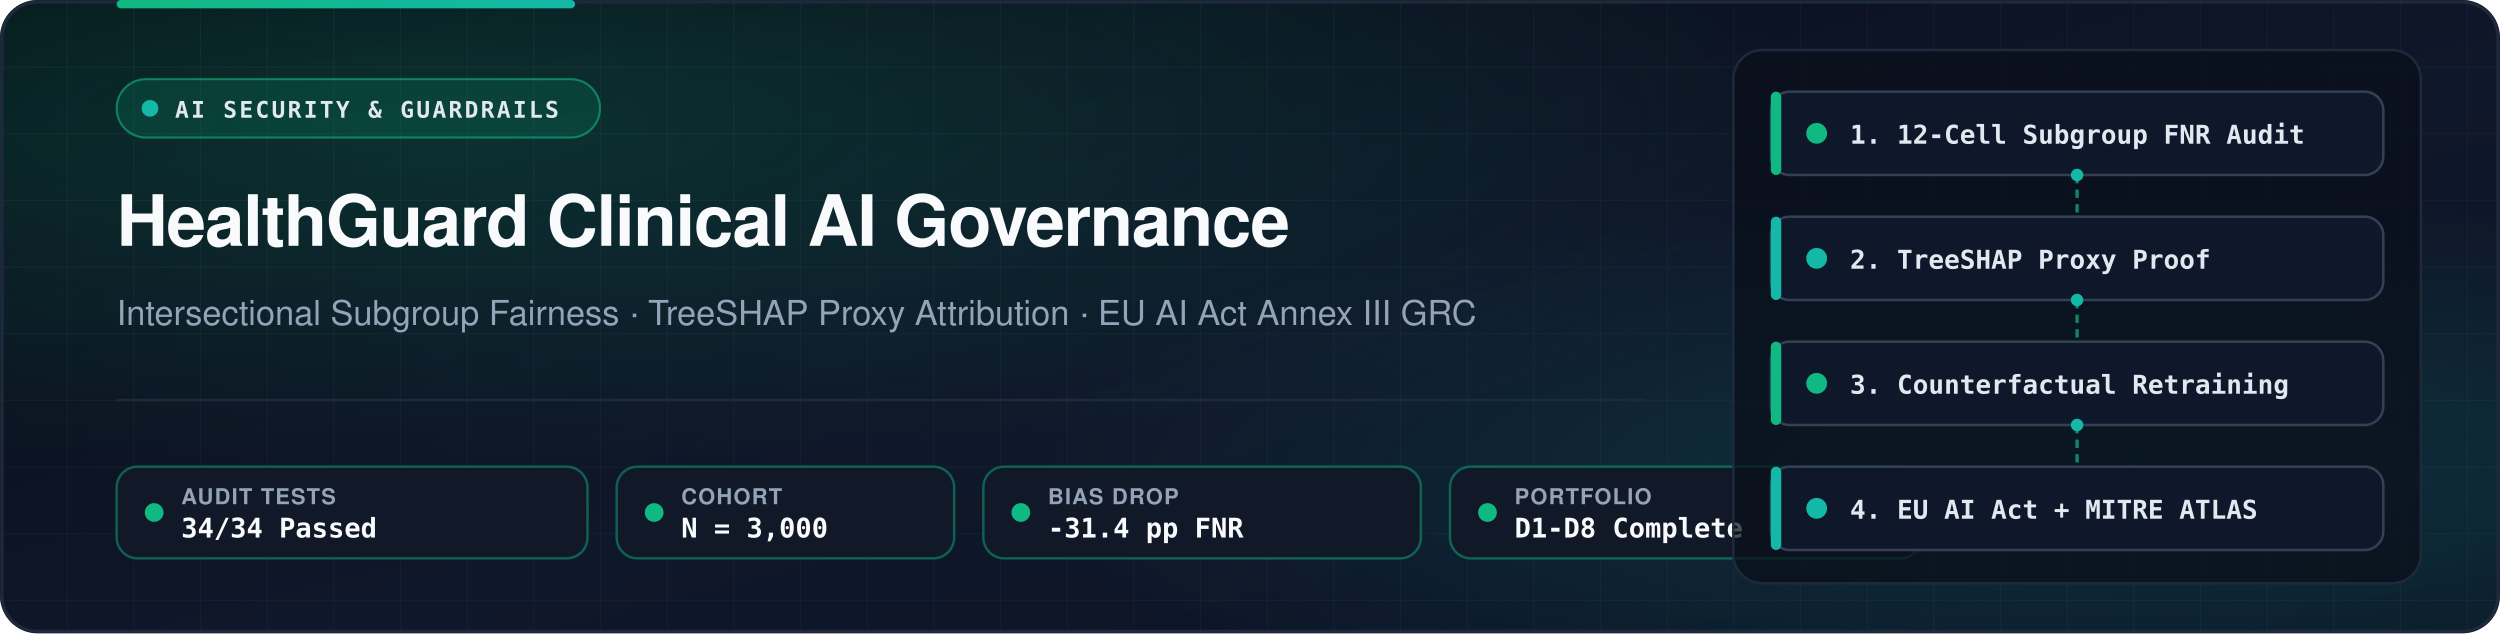
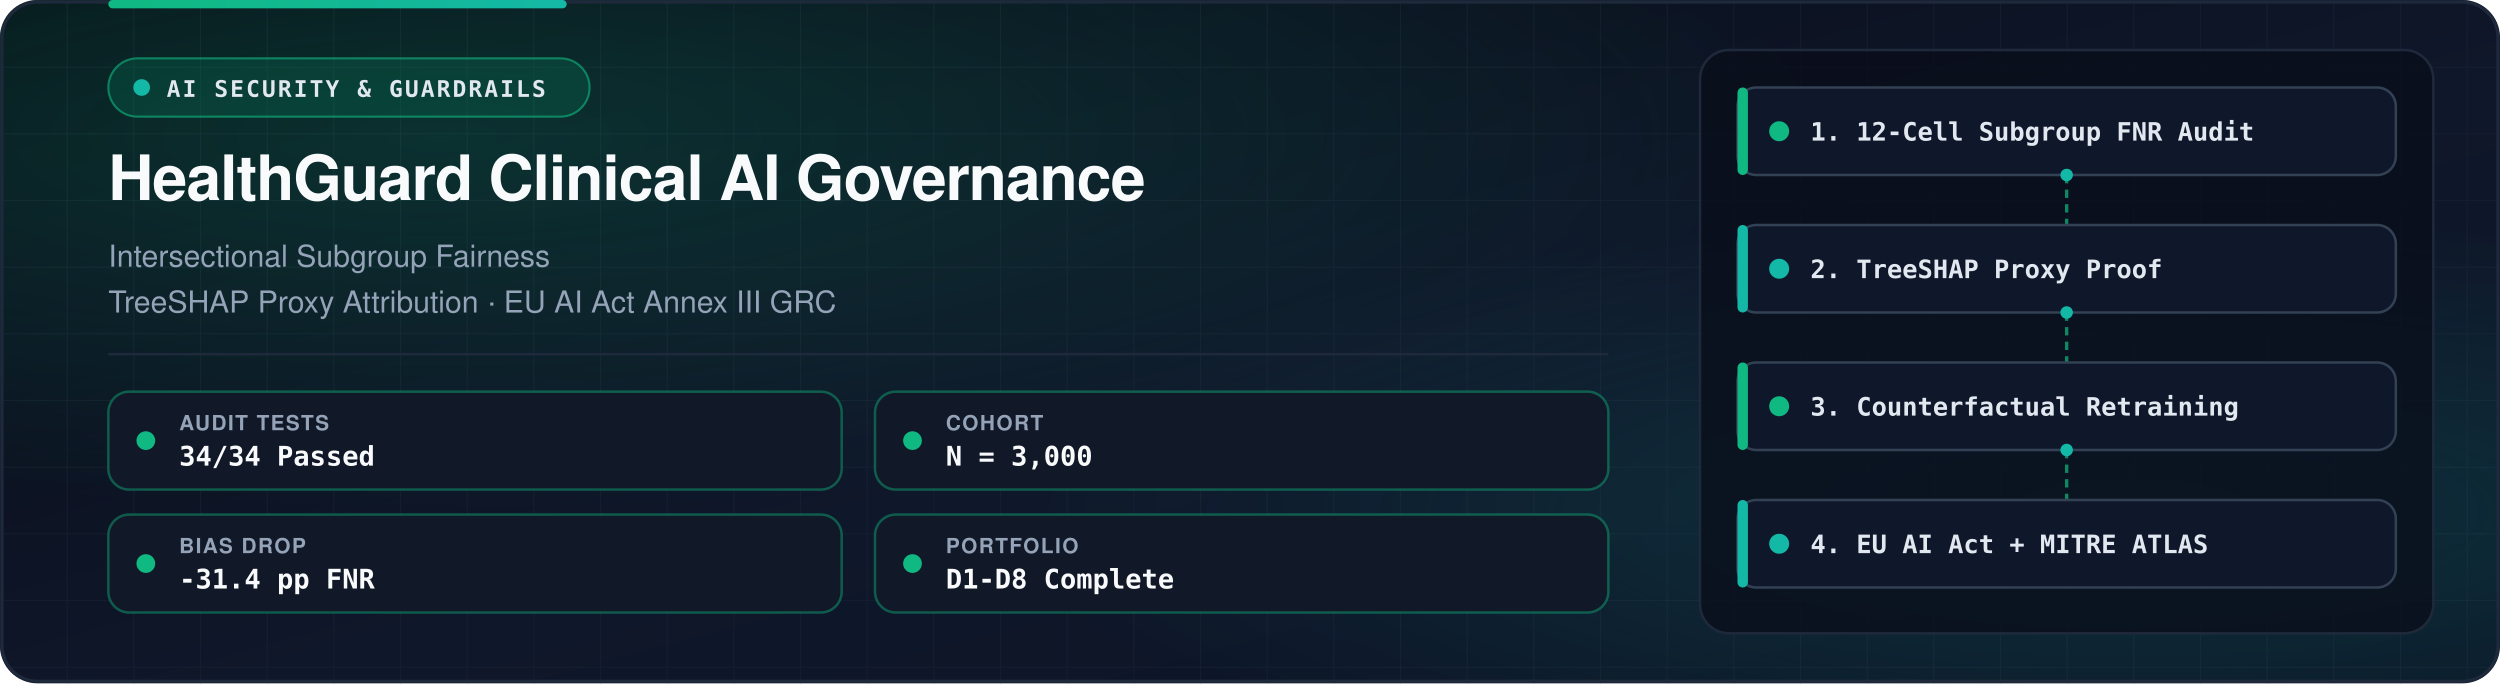
- <svg xmlns="http://www.w3.org/2000/svg" viewBox="0 0 1200 304" width="100%" role="img" aria-label="HealthGuard Clinical AI Governance">
+ <svg xmlns="http://www.w3.org/2000/svg" viewBox="0 0 1200 328" width="100%" role="img" aria-label="HealthGuard Clinical AI Governance">
  <defs>
    <linearGradient id="bgGrad" x1="0%" y1="0%" x2="100%" y2="100%">
      <stop offset="0%" stop-color="#070B14" />
      <stop offset="55%" stop-color="#0F172A" />
      <stop offset="100%" stop-color="#0B1324" />
    </linearGradient>
    <linearGradient id="accentGrad" x1="0%" y1="0%" x2="100%" y2="0%">
      <stop offset="0%" stop-color="#10B981" />
      <stop offset="100%" stop-color="#14B8A6" />
    </linearGradient>
    <radialGradient id="glowA" cx="18%" cy="20%" r="55%">
      <stop offset="0%" stop-color="#10B981" stop-opacity="0.20" />
      <stop offset="100%" stop-color="#10B981" stop-opacity="0" />
    </radialGradient>
    <radialGradient id="glowB" cx="85%" cy="75%" r="45%">
      <stop offset="0%" stop-color="#14B8A6" stop-opacity="0.18" />
      <stop offset="100%" stop-color="#14B8A6" stop-opacity="0" />
    </radialGradient>
    <pattern id="grid" width="32" height="32" patternUnits="userSpaceOnUse">
      <path d="M 32 0 L 0 0 0 32" fill="none" stroke="#1E293B" stroke-width="0.7" stroke-opacity="0.55" />
    </pattern>
  </defs>
-   <rect width="1200" height="304" rx="18" fill="url(#bgGrad)" />
-   <rect width="1200" height="304" rx="18" fill="url(#grid)" />
-   <rect width="1200" height="304" rx="18" fill="url(#glowA)" />
-   <rect width="1200" height="304" rx="18" fill="url(#glowB)" />
-   <rect x="1" y="1" width="1198" height="302" rx="17" fill="none" stroke="#1E293B" stroke-width="1.5" />
-   <rect x="56" y="0" width="220" height="4" rx="2" fill="url(#accentGrad)" />
-   <g transform="translate(56, 38)">
-     <rect width="232" height="28" rx="14" fill="#047857" fill-opacity="0.28" stroke="#10B981" stroke-opacity="0.6" stroke-width="1" />
+   <rect width="1200" height="328" rx="18" fill="url(#bgGrad)" />
+   <rect width="1200" height="328" rx="18" fill="url(#grid)" />
+   <rect width="1200" height="328" rx="18" fill="url(#glowA)" />
+   <rect width="1200" height="328" rx="18" fill="url(#glowB)" />
+   <rect x="1" y="1" width="1198" height="326" rx="17" fill="none" stroke="#1E293B" stroke-width="1.5" />
+   <rect x="52" y="0" width="220" height="4" rx="2" fill="url(#accentGrad)" />
+   <g transform="translate(52, 28)">
+     <rect width="231" height="28" rx="14" fill="#047857" fill-opacity="0.28" stroke="#10B981" stroke-opacity="0.6" stroke-width="1" />
    <circle cx="16" cy="14" r="4" fill="#14B8A6">
      <animate attributeName="opacity" values="1;0.25;1" dur="1.8s" repeatCount="indefinite" />
    </circle>
-     <text x="28" y="18.5" fill="#E2E8F0" font-family="ui-monospace, SFMono-Regular, Menlo, Monaco, Consolas, monospace" font-size="11" font-weight="700" letter-spacing="1.1">AI SECURITY &amp; GUARDRAILS</text>
+     <text x="28" y="18.5" fill="#E2E8F0" font-family="ui-monospace, SFMono-Regular, Menlo, Monaco, Consolas, monospace" font-size="11" font-weight="700" letter-spacing="1.0">AI SECURITY &amp; GUARDRAILS</text>
  </g>
-   <text x="56" y="118" fill="#F8FAFC" font-family="ui-sans-serif, -apple-system, BlinkMacSystemFont, Segoe UI, Helvetica, Arial, sans-serif" font-size="34" font-weight="800" letter-spacing="-0.6">HealthGuard Clinical AI Governance</text>
-   <text x="56" y="156" fill="#94A3B8" font-family="ui-sans-serif, -apple-system, BlinkMacSystemFont, Segoe UI, Helvetica, Arial, sans-serif" font-size="16.5" font-weight="400">Intersectional Subgroup Fairness · TreeSHAP Proxy Attribution · EU AI Act Annex III GRC</text>
-   <line x1="56" y1="192" x2="790" y2="192" stroke="#1E293B" stroke-width="1.2" />
-   <g transform="translate(56, 224)">
-     <rect width="226" height="44" rx="10" fill="#111827" stroke="#10B981" stroke-opacity="0.45" stroke-width="1.2" />
-     <circle cx="18" cy="22" r="4.5" fill="#10B981">
+   <text x="52" y="96" fill="#F8FAFC" font-family="ui-sans-serif, -apple-system, BlinkMacSystemFont, Segoe UI, Helvetica, Arial, sans-serif" font-size="30" font-weight="800" letter-spacing="-0.5">HealthGuard Clinical AI Governance</text>
+   <text x="52" y="128" fill="#94A3B8" font-family="ui-sans-serif, -apple-system, BlinkMacSystemFont, Segoe UI, Helvetica, Arial, sans-serif" font-size="14.5" font-weight="400">Intersectional Subgroup Fairness</text>
+   <text x="52" y="150" fill="#94A3B8" font-family="ui-sans-serif, -apple-system, BlinkMacSystemFont, Segoe UI, Helvetica, Arial, sans-serif" font-size="14.5" font-weight="400">TreeSHAP Proxy Attribution · EU AI Act Annex III GRC</text>
+   <line x1="52" y1="170" x2="772" y2="170" stroke="#1E293B" stroke-width="1.2" />
+   <g transform="translate(52, 188)">
+     <rect width="352" height="47" rx="10" fill="#111827" stroke="#10B981" stroke-opacity="0.42" stroke-width="1.2" />
+     <circle cx="18" cy="23.5" r="4.5" fill="#10B981">
      <animate attributeName="opacity" values="1;0.35;1" dur="2.2s" repeatCount="indefinite" />
    </circle>
-     <text x="31" y="18" fill="#94A3B8" font-family="ui-sans-serif, -apple-system, BlinkMacSystemFont, Segoe UI, Helvetica, Arial, sans-serif" font-size="10.5" font-weight="600" letter-spacing="0.6">AUDIT TESTS</text>
-     <text x="31" y="34" fill="#F8FAFC" font-family="ui-monospace, SFMono-Regular, Menlo, Monaco, Consolas, monospace" font-size="13" font-weight="700">34/34 Passed</text>
+     <text x="34" y="18.5" fill="#94A3B8" font-family="ui-sans-serif, -apple-system, BlinkMacSystemFont, Segoe UI, Helvetica, Arial, sans-serif" font-size="10" font-weight="600" letter-spacing="0.7">AUDIT TESTS</text>
+     <text x="34" y="35.5" fill="#F8FAFC" font-family="ui-monospace, SFMono-Regular, Menlo, Monaco, Consolas, monospace" font-size="13" font-weight="700">34/34 Passed</text>
  </g>
-   <g transform="translate(296, 224)">
-     <rect width="162" height="44" rx="10" fill="#111827" stroke="#10B981" stroke-opacity="0.45" stroke-width="1.2" />
-     <circle cx="18" cy="22" r="4.5" fill="#10B981">
+   <g transform="translate(420, 188)">
+     <rect width="352" height="47" rx="10" fill="#111827" stroke="#10B981" stroke-opacity="0.42" stroke-width="1.2" />
+     <circle cx="18" cy="23.5" r="4.5" fill="#10B981">
      <animate attributeName="opacity" values="1;0.35;1" dur="2.6s" repeatCount="indefinite" />
    </circle>
-     <text x="31" y="18" fill="#94A3B8" font-family="ui-sans-serif, -apple-system, BlinkMacSystemFont, Segoe UI, Helvetica, Arial, sans-serif" font-size="10.5" font-weight="600" letter-spacing="0.6">COHORT</text>
-     <text x="31" y="34" fill="#F8FAFC" font-family="ui-monospace, SFMono-Regular, Menlo, Monaco, Consolas, monospace" font-size="13" font-weight="700">N = 3,000</text>
+     <text x="34" y="18.5" fill="#94A3B8" font-family="ui-sans-serif, -apple-system, BlinkMacSystemFont, Segoe UI, Helvetica, Arial, sans-serif" font-size="10" font-weight="600" letter-spacing="0.7">COHORT</text>
+     <text x="34" y="35.5" fill="#F8FAFC" font-family="ui-monospace, SFMono-Regular, Menlo, Monaco, Consolas, monospace" font-size="13" font-weight="700">N = 3,000</text>
  </g>
-   <g transform="translate(472, 224)">
-     <rect width="210" height="44" rx="10" fill="#111827" stroke="#10B981" stroke-opacity="0.45" stroke-width="1.2" />
-     <circle cx="18" cy="22" r="4.5" fill="#10B981">
+   <g transform="translate(52, 247)">
+     <rect width="352" height="47" rx="10" fill="#111827" stroke="#10B981" stroke-opacity="0.42" stroke-width="1.2" />
+     <circle cx="18" cy="23.5" r="4.5" fill="#10B981">
      <animate attributeName="opacity" values="1;0.35;1" dur="3.0s" repeatCount="indefinite" />
    </circle>
-     <text x="31" y="18" fill="#94A3B8" font-family="ui-sans-serif, -apple-system, BlinkMacSystemFont, Segoe UI, Helvetica, Arial, sans-serif" font-size="10.5" font-weight="600" letter-spacing="0.6">BIAS DROP</text>
-     <text x="31" y="34" fill="#F8FAFC" font-family="ui-monospace, SFMono-Regular, Menlo, Monaco, Consolas, monospace" font-size="13" font-weight="700">-31.4 pp FNR</text>
+     <text x="34" y="18.5" fill="#94A3B8" font-family="ui-sans-serif, -apple-system, BlinkMacSystemFont, Segoe UI, Helvetica, Arial, sans-serif" font-size="10" font-weight="600" letter-spacing="0.7">BIAS DROP</text>
+     <text x="34" y="35.5" fill="#F8FAFC" font-family="ui-monospace, SFMono-Regular, Menlo, Monaco, Consolas, monospace" font-size="13" font-weight="700">-31.4 pp FNR</text>
  </g>
-   <g transform="translate(696, 224)">
-     <rect width="226" height="44" rx="10" fill="#111827" stroke="#10B981" stroke-opacity="0.45" stroke-width="1.2" />
-     <circle cx="18" cy="22" r="4.5" fill="#10B981">
+   <g transform="translate(420, 247)">
+     <rect width="352" height="47" rx="10" fill="#111827" stroke="#10B981" stroke-opacity="0.42" stroke-width="1.2" />
+     <circle cx="18" cy="23.5" r="4.5" fill="#10B981">
      <animate attributeName="opacity" values="1;0.35;1" dur="3.4s" repeatCount="indefinite" />
    </circle>
-     <text x="31" y="18" fill="#94A3B8" font-family="ui-sans-serif, -apple-system, BlinkMacSystemFont, Segoe UI, Helvetica, Arial, sans-serif" font-size="10.5" font-weight="600" letter-spacing="0.6">PORTFOLIO</text>
-     <text x="31" y="34" fill="#F8FAFC" font-family="ui-monospace, SFMono-Regular, Menlo, Monaco, Consolas, monospace" font-size="13" font-weight="700">D1-D8 Complete</text>
+     <text x="34" y="18.5" fill="#94A3B8" font-family="ui-sans-serif, -apple-system, BlinkMacSystemFont, Segoe UI, Helvetica, Arial, sans-serif" font-size="10" font-weight="600" letter-spacing="0.7">PORTFOLIO</text>
+     <text x="34" y="35.5" fill="#F8FAFC" font-family="ui-monospace, SFMono-Regular, Menlo, Monaco, Consolas, monospace" font-size="13" font-weight="700">D1-D8 Complete</text>
  </g>
-   <rect x="832" y="24" width="330" height="256" rx="14" fill="#090E1A" fill-opacity="0.72" stroke="#1E293B" stroke-width="1.2" />
-   <g transform="translate(850, 44)">
-     <rect width="294" height="40" rx="9" fill="#0F172A" stroke="#334155" stroke-width="1.2" />
-     <rect x="0" y="0" width="5" height="40" rx="2.5" fill="#10B981" />
-     <circle cx="22" cy="20" r="5" fill="#10B981">
-       <animate attributeName="r" values="4;6;4" dur="2.4s" begin="0.0s" repeatCount="indefinite" />
+   <rect x="816" y="24" width="352" height="280" rx="14" fill="#090E1A" fill-opacity="0.78" stroke="#1E293B" stroke-width="1.2" />
+   <g transform="translate(834, 42)">
+     <rect width="316" height="42" rx="9" fill="#0F172A" stroke="#334155" stroke-width="1.2" />
+     <rect x="0" y="0" width="5" height="42" rx="2.5" fill="#10B981" />
+     <circle cx="20" cy="21" r="4.8" fill="#10B981">
+       <animate attributeName="r" values="3.8;5.8;3.8" dur="2.4s" begin="0.0s" repeatCount="indefinite" />
    </circle>
-     <text x="38" y="25" fill="#E2E8F0" font-family="ui-monospace, SFMono-Regular, Menlo, Monaco, Consolas, monospace" font-size="12.5" font-weight="600">1. 12-Cell Subgroup FNR Audit</text>
+     <text x="35" y="25.5" fill="#E2E8F0" font-family="ui-monospace, SFMono-Regular, Menlo, Monaco, Consolas, monospace" font-size="12.2" font-weight="600">1. 12-Cell Subgroup FNR Audit</text>
  </g>
-   <line x1="997" y1="84" x2="997" y2="104" stroke="#10B981" stroke-width="1.6" stroke-dasharray="4 3" stroke-opacity="0.7" />
-   <circle cx="997" cy="84" r="3" fill="#14B8A6">
-     <animate attributeName="cy" values="84;104" dur="1.4s" begin="0.00s" repeatCount="indefinite" />
+   <line x1="992" y1="84" x2="992" y2="108" stroke="#10B981" stroke-width="1.6" stroke-dasharray="4 3" stroke-opacity="0.7" />
+   <circle cx="992" cy="84" r="3" fill="#14B8A6">
+     <animate attributeName="cy" values="84;108" dur="1.4s" begin="0.00s" repeatCount="indefinite" />
  </circle>
-   <g transform="translate(850, 104)">
-     <rect width="294" height="40" rx="9" fill="#0F172A" stroke="#334155" stroke-width="1.2" />
-     <rect x="0" y="0" width="5" height="40" rx="2.5" fill="#14B8A6" />
-     <circle cx="22" cy="20" r="5" fill="#14B8A6">
-       <animate attributeName="r" values="4;6;4" dur="2.4s" begin="0.5s" repeatCount="indefinite" />
+   <g transform="translate(834, 108)">
+     <rect width="316" height="42" rx="9" fill="#0F172A" stroke="#334155" stroke-width="1.2" />
+     <rect x="0" y="0" width="5" height="42" rx="2.5" fill="#14B8A6" />
+     <circle cx="20" cy="21" r="4.8" fill="#14B8A6">
+       <animate attributeName="r" values="3.8;5.8;3.8" dur="2.4s" begin="0.5s" repeatCount="indefinite" />
    </circle>
-     <text x="38" y="25" fill="#E2E8F0" font-family="ui-monospace, SFMono-Regular, Menlo, Monaco, Consolas, monospace" font-size="12.5" font-weight="600">2. TreeSHAP Proxy Proof</text>
+     <text x="35" y="25.5" fill="#E2E8F0" font-family="ui-monospace, SFMono-Regular, Menlo, Monaco, Consolas, monospace" font-size="12.2" font-weight="600">2. TreeSHAP Proxy Proof</text>
  </g>
-   <line x1="997" y1="144" x2="997" y2="164" stroke="#10B981" stroke-width="1.6" stroke-dasharray="4 3" stroke-opacity="0.7" />
-   <circle cx="997" cy="144" r="3" fill="#14B8A6">
-     <animate attributeName="cy" values="144;164" dur="1.4s" begin="0.45s" repeatCount="indefinite" />
+   <line x1="992" y1="150" x2="992" y2="174" stroke="#10B981" stroke-width="1.6" stroke-dasharray="4 3" stroke-opacity="0.7" />
+   <circle cx="992" cy="150" r="3" fill="#14B8A6">
+     <animate attributeName="cy" values="150;174" dur="1.4s" begin="0.45s" repeatCount="indefinite" />
  </circle>
-   <g transform="translate(850, 164)">
-     <rect width="294" height="40" rx="9" fill="#0F172A" stroke="#334155" stroke-width="1.2" />
-     <rect x="0" y="0" width="5" height="40" rx="2.5" fill="#10B981" />
-     <circle cx="22" cy="20" r="5" fill="#10B981">
-       <animate attributeName="r" values="4;6;4" dur="2.4s" begin="1.0s" repeatCount="indefinite" />
+   <g transform="translate(834, 174)">
+     <rect width="316" height="42" rx="9" fill="#0F172A" stroke="#334155" stroke-width="1.2" />
+     <rect x="0" y="0" width="5" height="42" rx="2.5" fill="#10B981" />
+     <circle cx="20" cy="21" r="4.8" fill="#10B981">
+       <animate attributeName="r" values="3.8;5.8;3.8" dur="2.4s" begin="1.0s" repeatCount="indefinite" />
    </circle>
-     <text x="38" y="25" fill="#E2E8F0" font-family="ui-monospace, SFMono-Regular, Menlo, Monaco, Consolas, monospace" font-size="12.5" font-weight="600">3. Counterfactual Retraining</text>
+     <text x="35" y="25.5" fill="#E2E8F0" font-family="ui-monospace, SFMono-Regular, Menlo, Monaco, Consolas, monospace" font-size="12.2" font-weight="600">3. Counterfactual Retraining</text>
  </g>
-   <line x1="997" y1="204" x2="997" y2="224" stroke="#10B981" stroke-width="1.6" stroke-dasharray="4 3" stroke-opacity="0.7" />
-   <circle cx="997" cy="204" r="3" fill="#14B8A6">
-     <animate attributeName="cy" values="204;224" dur="1.4s" begin="0.90s" repeatCount="indefinite" />
+   <line x1="992" y1="216" x2="992" y2="240" stroke="#10B981" stroke-width="1.6" stroke-dasharray="4 3" stroke-opacity="0.7" />
+   <circle cx="992" cy="216" r="3" fill="#14B8A6">
+     <animate attributeName="cy" values="216;240" dur="1.4s" begin="0.90s" repeatCount="indefinite" />
  </circle>
-   <g transform="translate(850, 224)">
-     <rect width="294" height="40" rx="9" fill="#0F172A" stroke="#334155" stroke-width="1.2" />
-     <rect x="0" y="0" width="5" height="40" rx="2.5" fill="#14B8A6" />
-     <circle cx="22" cy="20" r="5" fill="#14B8A6">
-       <animate attributeName="r" values="4;6;4" dur="2.4s" begin="1.5s" repeatCount="indefinite" />
+   <g transform="translate(834, 240)">
+     <rect width="316" height="42" rx="9" fill="#0F172A" stroke="#334155" stroke-width="1.2" />
+     <rect x="0" y="0" width="5" height="42" rx="2.5" fill="#14B8A6" />
+     <circle cx="20" cy="21" r="4.8" fill="#14B8A6">
+       <animate attributeName="r" values="3.8;5.8;3.8" dur="2.4s" begin="1.5s" repeatCount="indefinite" />
    </circle>
-     <text x="38" y="25" fill="#E2E8F0" font-family="ui-monospace, SFMono-Regular, Menlo, Monaco, Consolas, monospace" font-size="12.5" font-weight="600">4. EU AI Act + MITRE ATLAS</text>
+     <text x="35" y="25.5" fill="#E2E8F0" font-family="ui-monospace, SFMono-Regular, Menlo, Monaco, Consolas, monospace" font-size="12.2" font-weight="600">4. EU AI Act + MITRE ATLAS</text>
  </g>
</svg>
